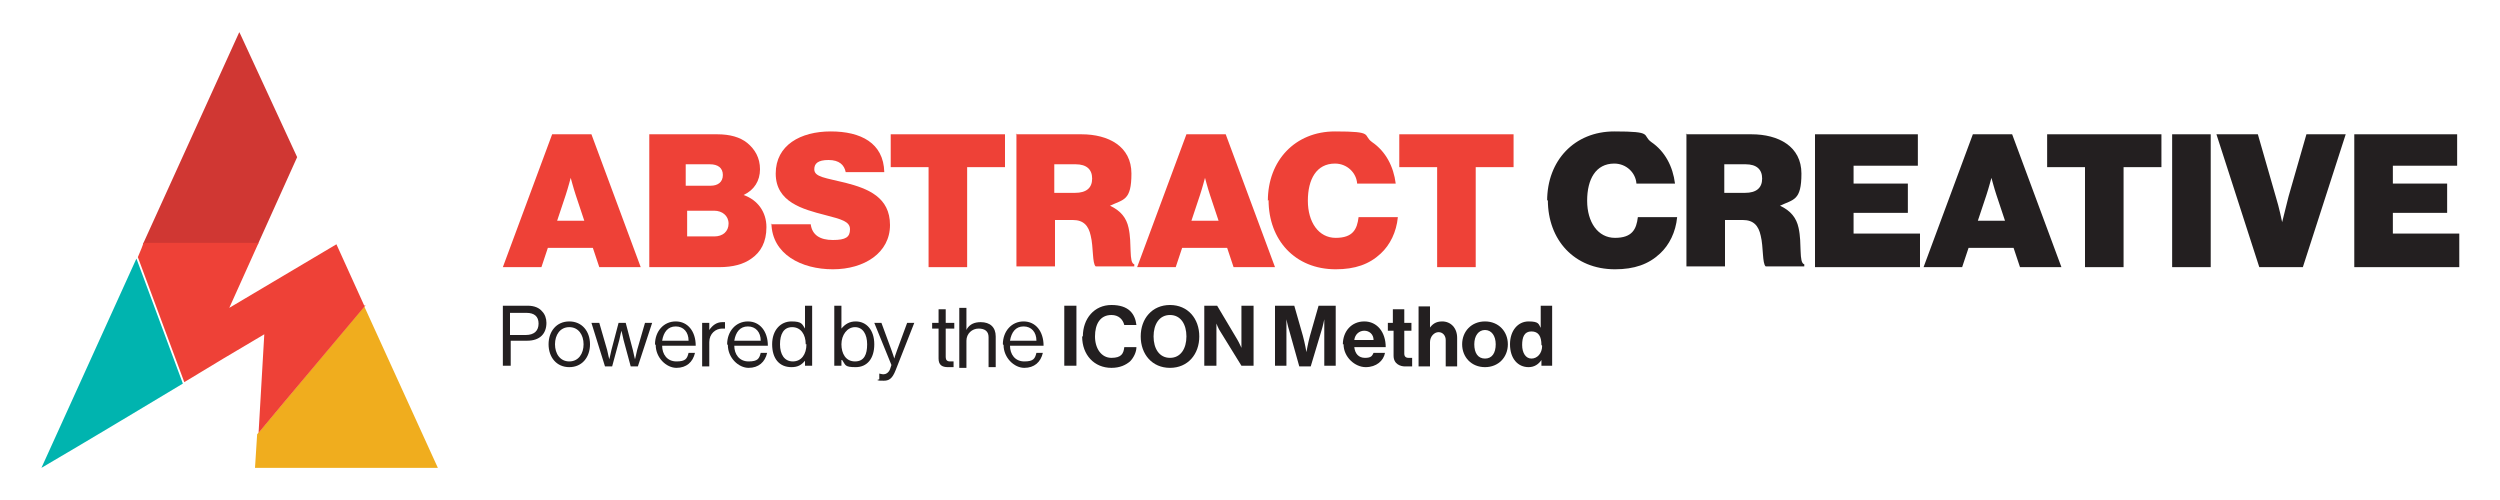
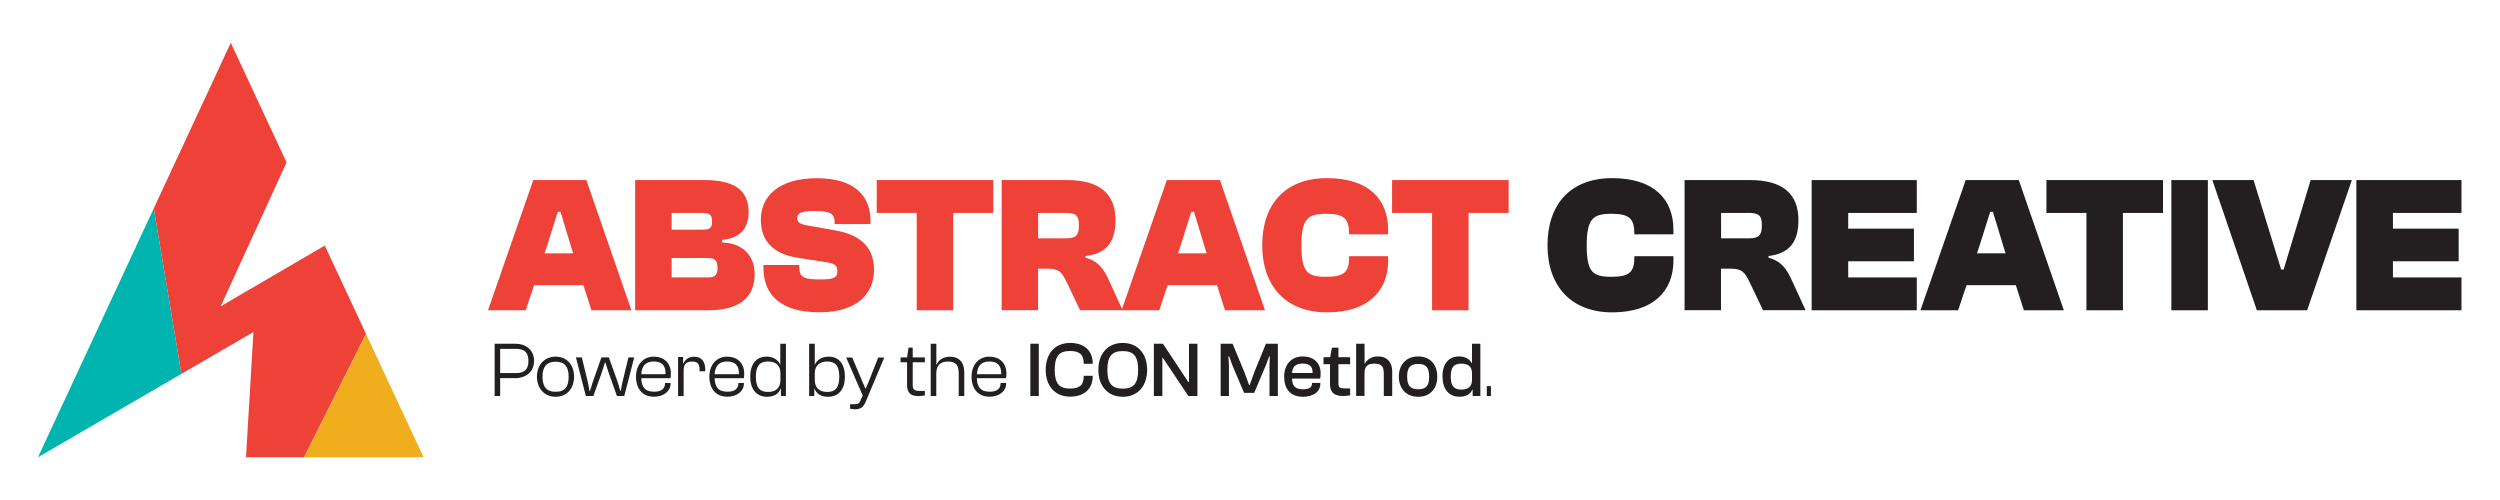
<svg xmlns="http://www.w3.org/2000/svg" id="Layer_1" version="1.1" viewBox="0 0 350 70">
  <defs>
    <style>
      .st0 {
-         fill: none;
+         fill: #00b4af;
      }

      .st1 {
-         fill: #00b4af;
+         fill: #231f20;
      }

      .st2 {
-         fill: #231f20;
+         fill: #f0ad1e;
      }

      .st3 {
-         fill: #d03733;
-       }
- 
-       .st4 {
-         fill: #f0ad1e;
-       }
- 
-       .st5 {
        fill: #ee4137;
      }
    </style>
  </defs>
  <g>
-     <path class="st2" d="M70.4,42.8h3.5c.9,0,1.6.3,2,.8.4.4.6,1,.6,1.6,0,1.5-.9,2.5-2.7,2.5h-2.3v3.5h-1.1v-8.4ZM71.4,46.9h2.2c1.2,0,1.8-.6,1.8-1.6s-.6-1.5-1.7-1.5h-2.3v3.1Z" />
-     <path class="st2" d="M76.8,48.2c0-1.8,1.1-3.2,2.9-3.2s2.9,1.4,2.9,3.2-1.1,3.2-2.9,3.2-2.9-1.4-2.9-3.2ZM81.7,48.2c0-1.3-.7-2.4-2-2.4s-2,1.1-2,2.4.7,2.4,2,2.4,2-1.1,2-2.4Z" />
-     <path class="st2" d="M82.9,45.2h1l1.1,3.8c.1.5.3,1.3.3,1.3h0s.2-.8.3-1.3l1-3.8h1l1,3.8c.1.5.3,1.3.3,1.3h0s.2-.8.3-1.3l1.1-3.8h1l-2,6.1h-1l-1-3.7c-.1-.5-.3-1.3-.3-1.3h0s-.2.8-.3,1.3l-1,3.7h-1l-1.9-6.1Z" />
-     <path class="st2" d="M91.7,48.2c0-1.8,1.2-3.2,2.9-3.2s2.8,1.4,2.8,3.4h-4.7c0,1.2.7,2.2,2,2.2s1.5-.4,1.7-1.2h.9c-.3,1.3-1.2,2.1-2.6,2.1s-2.9-1.4-2.9-3.2ZM92.7,47.7h3.7c0-1.2-.7-2-1.8-2s-1.7.8-1.9,2Z" />
-     <path class="st2" d="M99.3,46.2h0c.4-.6,1-1.1,1.8-1.1s.3,0,.4,0v.9h0c-.1,0-.2,0-.4,0-.9,0-1.8.7-1.8,1.9v3.4h-1v-6.1h1v1Z" />
-     <path class="st2" d="M101.8,48.2c0-1.8,1.2-3.2,2.9-3.2s2.8,1.4,2.8,3.4h-4.7c0,1.2.7,2.2,2,2.2s1.5-.4,1.7-1.2h.9c-.3,1.3-1.2,2.1-2.6,2.1s-2.9-1.4-2.9-3.2ZM102.8,47.7h3.7c0-1.2-.7-2-1.8-2s-1.7.8-1.9,2Z" />
-     <path class="st2" d="M108.1,48.2c0-2,1.2-3.2,2.7-3.2s1.5.4,1.9,1h0v-3.2h1v8.4h-1v-.7h0c-.5.6-1,.9-1.9.9-1.7,0-2.7-1.2-2.7-3.2ZM112.8,48.2c0-1.4-.7-2.4-1.9-2.4s-1.7,1-1.7,2.4.6,2.4,1.8,2.4,1.9-1,1.9-2.4Z" />
-     <path class="st2" d="M117.8,50.4h0v.8h-1v-8.4h1v3.2h0c.5-.6,1.1-1,2-1,1.5,0,2.6,1.2,2.6,3.2s-1,3.2-2.6,3.2-1.4-.3-1.9-1ZM121.4,48.2c0-1.4-.6-2.4-1.7-2.4s-1.9,1.1-1.9,2.4.6,2.4,1.9,2.4,1.7-1,1.7-2.4Z" />
-     <path class="st2" d="M123.1,53.1v-.8h0c.1,0,.3.1.6.1s.7-.2.9-.7l.2-.6-2.4-5.9h1l1.4,3.8c.2.5.4,1.2.4,1.2h0s.2-.7.4-1.2l1.4-3.8h1l-2.6,6.6c-.5,1.3-1,1.5-1.7,1.5s-.6,0-.9-.1Z" />
-     <path class="st2" d="M130.5,45.2h.9v-1.9h1v1.9h1.2v.8h-1.2v4c0,.4.2.6.6.6s.4,0,.5,0h0v.8c-.2,0-.5,0-.8,0-.8,0-1.3-.3-1.3-1.2v-4.2h-.9v-.8Z" />
-     <path class="st2" d="M135.4,46h0c.4-.6,1-.9,1.9-.9,1.3,0,2.1.7,2.1,2v4.3h-1v-4.2c0-.8-.5-1.2-1.4-1.2s-1.7.7-1.7,1.7v3.8h-1v-8.4h1v3.1Z" />
-     <path class="st2" d="M140.4,48.2c0-1.8,1.2-3.2,2.9-3.2s2.8,1.4,2.8,3.4h-4.7c0,1.2.7,2.2,2,2.2s1.5-.4,1.7-1.2h.9c-.3,1.3-1.2,2.1-2.6,2.1s-2.9-1.4-2.9-3.2ZM141.4,47.7h3.7c0-1.2-.7-2-1.8-2s-1.7.8-1.9,2Z" />
-     <path class="st2" d="M149,42.8h1.7v8.4h-1.7v-8.4Z" />
-     <path class="st2" d="M151.6,47.1c0-2.5,1.6-4.4,4-4.4s3.3,1.2,3.5,2.8h-1.7c-.2-.8-.8-1.4-1.8-1.4-1.6,0-2.3,1.3-2.3,3s.9,3,2.3,3,1.7-.6,1.8-1.5h1.7c0,.7-.4,1.5-.9,2-.6.5-1.4.9-2.6.9-2.4,0-4.1-1.8-4.1-4.4Z" />
-     <path class="st2" d="M159.7,47.1c0-2.5,1.6-4.4,4.1-4.4s4.1,1.9,4.1,4.4-1.6,4.4-4.1,4.4-4.1-1.9-4.1-4.4ZM166.1,47.1c0-1.7-.8-3-2.3-3s-2.3,1.3-2.3,3,.8,3,2.3,3,2.3-1.3,2.3-3Z" />
-     <path class="st2" d="M168.7,42.8h1.7l2.8,4.7c.3.5.6,1.2.6,1.2h0s0-.9,0-1.5v-4.4h1.7v8.4h-1.7l-2.9-4.7c-.3-.4-.6-1.2-.6-1.2h0s0,.9,0,1.5v4.4h-1.7v-8.4Z" />
-     <path class="st2" d="M178.8,42.8h2.4l1.2,4.2c.3,1.1.5,2.3.5,2.3h0s.2-1.2.5-2.3l1.2-4.2h2.4v8.4h-1.6v-4.8c0-.7,0-1.7,0-1.7h0s-.2,1-.4,1.6l-1.5,5h-1.6l-1.4-5c-.2-.6-.4-1.6-.4-1.6h0s0,1.1,0,1.7v4.8h-1.6v-8.4Z" />
-     <path class="st2" d="M188,48.2c0-1.8,1.2-3.2,3-3.2s3,1.5,3,3.6h-4.4c.1.9.6,1.5,1.5,1.5s1-.3,1.2-.7h1.6c-.2,1.1-1.2,2-2.7,2s-3.1-1.4-3.1-3.2ZM189.6,47.6h2.7c0-.8-.6-1.3-1.3-1.3s-1.3.5-1.4,1.3Z" />
-     <path class="st2" d="M194.2,45.2h.8v-1.9h1.6v1.9h1v1.1h-1v3.2c0,.4.2.6.6.6s.5,0,.5,0v1.2s-.4,0-1,0-1.6-.3-1.6-1.5v-3.5h-.8v-1.1Z" />
-     <path class="st2" d="M200.1,46h0c.4-.6.9-1,1.8-1,1.2,0,2.1.9,2.1,2.3v4h-1.6v-3.7c0-.6-.4-1.1-1-1.1s-1.2.6-1.2,1.4v3.4h-1.6v-8.4h1.6v3.2Z" />
-     <path class="st2" d="M204.7,48.2c0-1.8,1.3-3.2,3.2-3.2s3.2,1.4,3.2,3.2-1.3,3.2-3.2,3.2-3.2-1.4-3.2-3.2ZM209.4,48.2c0-1.2-.6-2-1.5-2s-1.5.8-1.5,2,.5,2,1.5,2,1.5-.8,1.5-2Z" />
-     <path class="st2" d="M211.4,48.2c0-1.9,1.1-3.2,2.6-3.2s1.4.4,1.7.9h0v-3.1h1.6v8.4h-1.5v-.8h0c-.4.6-1,1-1.8,1-1.5,0-2.6-1.2-2.6-3.2ZM215.8,48.3c0-1.2-.4-1.9-1.4-1.9s-1.3.8-1.3,1.9.5,1.9,1.3,1.9,1.5-.7,1.5-1.8Z" />
+     <path class="st1" d="M69.25,55.44v-7.32h2.86c1.53,0,2.66.88,2.66,2.4s-1.13,2.42-2.66,2.42h-2.09v2.5h-.78ZM70.02,48.83v3.4h2.21c1.19,0,1.75-.5,1.75-1.7s-.56-1.69-1.75-1.69h-2.21Z" />
+     <path class="st1" d="M75.17,52.74c0-1.64,1.04-2.81,2.62-2.81s2.58,1.17,2.58,2.81-1.01,2.81-2.58,2.81-2.62-1.17-2.62-2.81ZM79.61,52.74c0-1.34-.51-2.1-1.81-2.1s-1.85.75-1.85,2.1.52,2.11,1.85,2.11,1.81-.76,1.81-2.11Z" />
+     <path class="st1" d="M82.02,55.44l-1.39-5.4h.83l.85,3.52.22,1.17h.07l.36-1.17,1.24-3.52h1.04l1.26,3.52.34,1.17h.07l.22-1.17.85-3.52h.81l-1.39,5.4h-1.03l-1.21-3.41-.4-1.28h-.07l-.4,1.28-1.22,3.41h-1.03Z" />
+     <path class="st1" d="M89.04,52.74c0-1.64.97-2.81,2.51-2.81,1.3,0,2.37.79,2.37,2.38,0,.25-.02.49-.05.64h-4.09c.03,1.19.5,1.89,1.79,1.89,1.09,0,1.53-.49,1.53-1.15v-.07h.78v.08c0,1.04-.94,1.84-2.32,1.84-1.66,0-2.52-1.17-2.52-2.81ZM89.78,52.39h3.4c.04-1.28-.59-1.78-1.65-1.78-1.2,0-1.68.69-1.75,1.78Z" />
+     <path class="st1" d="M94.93,55.44v-5.46h.71v.91h.05c.17-.5.7-.95,1.5-.95,1.11,0,1.54.8,1.54,1.73v.31h-.79v-.19c0-.84-.26-1.17-1.04-1.17-.84,0-1.19.38-1.19,1.26v3.57h-.79Z" />
+     <path class="st1" d="M99.31,52.74c0-1.64.97-2.81,2.51-2.81,1.3,0,2.37.79,2.37,2.38,0,.25-.02.49-.05.64h-4.09c.03,1.19.5,1.89,1.79,1.89,1.09,0,1.53-.49,1.53-1.15v-.07h.78v.08c0,1.04-.94,1.84-2.32,1.84-1.66,0-2.52-1.17-2.52-2.81ZM100.05,52.39h3.4c.04-1.28-.59-1.78-1.65-1.78-1.2,0-1.68.69-1.75,1.78Z" />
+     <path class="st1" d="M105.03,52.74c0-1.71.81-2.81,2.28-2.81,1.04,0,1.7.55,1.93,1.14v-2.95h.79v7.32h-.7v-1.04h-.04c-.24.68-.87,1.15-1.89,1.15-1.52,0-2.37-1.1-2.37-2.81ZM107.54,54.87c1.07,0,1.72-.56,1.72-1.66v-.93c0-1.11-.64-1.67-1.72-1.67s-1.72.48-1.72,2.13.64,2.13,1.72,2.13Z" />
+     <path class="st1" d="M113.28,55.44v-7.32h.79v2.95c.24-.59.91-1.14,1.95-1.14,1.48,0,2.27,1.1,2.27,2.81s-.84,2.81-2.36,2.81c-1.02,0-1.66-.47-1.9-1.15h-.03v1.04h-.71ZM115.8,54.87c1.06,0,1.7-.48,1.7-2.13s-.66-2.13-1.7-2.13-1.73.56-1.73,1.67v.93c0,1.1.66,1.66,1.73,1.66Z" />
+     <path class="st1" d="M119.01,57.22v-.63h.61c.49,0,.66-.1.85-.52l.31-.7-2.32-5.32h.85l1.27,3.01.57,1.32h.07l.54-1.32,1.19-3.01h.85l-2.63,6.26c-.35.82-.86.99-1.45.99-.26,0-.55-.04-.7-.08Z" />
+     <path class="st1" d="M126.99,53.91v-3.19h-.91v-.68h.92l.19-1.38h.59v1.38h1.7v.68h-1.7v3.23c0,.63.3.78.99.78h.71v.63c-.19.03-.52.09-.92.09-.99,0-1.57-.39-1.57-1.54Z" />
+     <path class="st1" d="M130.3,55.44v-7.32h.79v2.93h.04c.21-.51.76-1.11,1.86-1.11,1.41,0,2.01.94,2.01,2.17v3.33h-.78v-3.14c0-1.17-.39-1.68-1.49-1.68s-1.65.5-1.65,1.72v3.1h-.79Z" />
+     <path class="st1" d="M136.02,52.74c0-1.64.97-2.81,2.51-2.81,1.3,0,2.37.79,2.37,2.38,0,.25-.02.49-.05.64h-4.09c.03,1.19.5,1.89,1.79,1.89,1.09,0,1.53-.49,1.53-1.15v-.07h.78v.08c0,1.04-.94,1.84-2.32,1.84-1.66,0-2.52-1.17-2.52-2.81ZM136.77,52.39h3.4c.04-1.28-.59-1.78-1.65-1.78-1.2,0-1.68.69-1.75,1.78Z" />
+     <path class="st1" d="M144.25,55.44v-7.32h1.18v7.32h-1.18Z" />
+     <path class="st1" d="M146.4,51.78c0-2.28,1.29-3.77,3.42-3.77,1.97,0,3.16,1.09,3.16,2.85v.07h-1.26v-.07c0-1.2-.56-1.72-1.93-1.72-1.52,0-2.13.73-2.13,2.63s.61,2.63,2.13,2.63c1.38,0,1.93-.51,1.93-1.72v-.07h1.26v.07c0,1.76-1.19,2.85-3.16,2.85-2.13,0-3.42-1.49-3.42-3.77Z" />
+     <path class="st1" d="M153.77,51.78c0-2.28,1.33-3.77,3.42-3.77s3.41,1.49,3.41,3.77-1.33,3.77-3.41,3.77-3.42-1.49-3.42-3.77ZM159.34,51.78c0-1.9-.63-2.63-2.15-2.63s-2.16.73-2.16,2.63.64,2.63,2.16,2.63,2.15-.73,2.15-2.63Z" />
+     <path class="st1" d="M161.54,55.44v-7.32h1.27l2.78,4.2.78,1.17h.09v-5.37h1.18v7.32h-1.27l-2.76-4.13-.8-1.19h-.08v5.32h-1.18Z" />
+     <path class="st1" d="M170.89,55.44v-7.32h1.67l1.67,4.02.64,1.75h.09l.63-1.75,1.64-4.02h1.67v7.32h-1.17v-4.33l.04-1.22h-.08l-.46,1.22-1.64,3.89h-1.42l-1.65-3.89-.44-1.22h-.1l.07,1.22v4.33h-1.18Z" />
+     <path class="st1" d="M179.78,52.72c0-1.68,1.01-2.82,2.62-2.82,1.46,0,2.49.87,2.49,2.36,0,.28-.03.58-.07.74h-3.94c.04.99.4,1.5,1.54,1.5.91,0,1.26-.31,1.26-.8v-.09h1.17v.1c0,1.11-.97,1.84-2.44,1.84-1.79,0-2.63-1.14-2.63-2.83ZM180.89,52.22h2.87c.04-.93-.46-1.32-1.39-1.32-1.03,0-1.42.48-1.49,1.32Z" />
+     <path class="st1" d="M186.2,53.77v-2.78h-.91v-.98h.93l.25-1.34h.91v1.34h1.64v.98h-1.64v2.72c0,.57.24.67.97.67h.67v.96c-.23.06-.6.1-.97.1-1.21,0-1.85-.45-1.85-1.67Z" />
+     <path class="st1" d="M189.86,55.44v-7.32h1.18v2.8h.04c.25-.49.83-1.02,1.81-1.02,1.42,0,2.02.93,2.02,2.12v3.42h-1.18v-3.15c0-.97-.31-1.38-1.3-1.38s-1.4.37-1.4,1.4v3.12h-1.18Z" />
+     <path class="st1" d="M195.84,52.72c0-1.68,1.04-2.82,2.71-2.82s2.67,1.14,2.67,2.82-1,2.83-2.67,2.83-2.71-1.14-2.71-2.83ZM200.08,52.72c0-1.21-.39-1.77-1.53-1.77s-1.55.56-1.55,1.77.4,1.78,1.55,1.78,1.53-.56,1.53-1.78Z" />
+     <path class="st1" d="M201.94,52.72c0-1.72.83-2.82,2.33-2.82.96,0,1.54.46,1.78.95h.03v-2.73h1.17v7.32h-1.08v-.9h-.04c-.26.62-.86,1-1.79,1-1.55,0-2.39-1.1-2.39-2.83ZM204.59,54.54c.96,0,1.49-.43,1.49-1.33v-.97c0-.91-.52-1.33-1.49-1.33-1.04,0-1.48.48-1.48,1.81s.43,1.82,1.48,1.82Z" />
+     <path class="st1" d="M208.15,55.44v-1.38h.58v1.38h-.58Z" />
  </g>
  <g>
-     <path class="st5" d="M77.3,18.8h5.5l6.9,18.6h-5.8l-.9-2.7h-6.3l-.9,2.7h-5.4l6.9-18.6ZM78,30.9h3.8l-1.2-3.6c-.3-.9-.7-2.4-.7-2.4h0s-.4,1.5-.7,2.4l-1.2,3.6Z" />
-     <path class="st5" d="M90.8,18.8h9.6c1.8,0,3.2.4,4.2,1.2,1.1.9,1.8,2.1,1.8,3.7s-.8,2.9-2.3,3.6h0c2,.7,3.2,2.4,3.2,4.5s-.8,3.5-2.1,4.4c-1.1.8-2.6,1.2-4.5,1.2h-9.8v-18.6ZM99.5,26c1,0,1.7-.5,1.7-1.5s-.7-1.5-1.8-1.5h-3.4v3h3.4ZM100,33.1c1.2,0,2-.7,2-1.8s-.9-1.8-2-1.8h-3.8v3.6h3.9Z" />
-     <path class="st5" d="M107.9,31.4h5.6c.2,1.5,1.3,2.2,3.1,2.2s2.4-.4,2.4-1.5-1.2-1.4-3.5-2c-3.1-.8-6.9-1.8-6.9-5.8s3.5-5.9,7.7-5.9,7.4,1.6,7.5,5.7h-5.4c-.2-1-.9-1.7-2.4-1.7s-2,.5-2,1.3c0,1.1,1.6,1.2,4.4,1.9,3.1.8,6.2,2,6.2,5.9s-3.6,6.2-8,6.2-8.5-2.1-8.6-6.4Z" />
-     <path class="st5" d="M124.7,18.8h16v4.6h-5.3v14h-5.4v-14h-5.3v-4.6Z" />
-     <path class="st5" d="M142.2,18.8h9.2c3.8,0,7,1.7,7,5.5s-1.1,3.6-3,4.5h0c1.5.7,2.3,1.7,2.6,3.1.5,2.2,0,4.9.8,5.1v.3h-5.4c-.5-.4-.3-2.7-.7-4.3-.3-1.4-1-2.2-2.5-2.2h-2.5v6.5h-5.4v-18.6ZM147.6,27h2.9c1.6,0,2.4-.7,2.4-2s-.8-2-2.3-2h-3v4Z" />
-     <path class="st5" d="M166.1,18.8h5.5l6.9,18.6h-5.8l-.9-2.7h-6.3l-.9,2.7h-5.4l6.9-18.6ZM166.8,30.9h3.8l-1.2-3.6c-.3-.9-.7-2.4-.7-2.4h0s-.4,1.5-.7,2.4l-1.2,3.6Z" />
-     <path class="st5" d="M177.5,28.1c0-5.6,3.8-9.7,9.4-9.7s3.8.5,5.2,1.5c1.9,1.3,3,3.4,3.3,5.8h-5.4c-.1-1.5-1.4-2.8-3.1-2.8-2.6,0-3.8,2.2-3.8,5.2s1.5,5.2,3.9,5.2,3-1.2,3.2-2.9h5.5c-.2,2.1-1.1,3.9-2.4,5.1-1.6,1.5-3.6,2.2-6.3,2.2-5.7,0-9.4-4.1-9.4-9.7Z" />
-     <path class="st5" d="M195.9,18.8h16v4.6h-5.3v14h-5.4v-14h-5.3v-4.6Z" />
-     <path class="st2" d="M216.6,28.1c0-5.6,3.8-9.7,9.4-9.7s3.8.5,5.2,1.5c1.9,1.3,3,3.4,3.3,5.8h-5.4c-.1-1.5-1.4-2.8-3.1-2.8-2.6,0-3.8,2.2-3.8,5.2s1.5,5.2,3.9,5.2,3-1.2,3.2-2.9h5.5c-.2,2.1-1.1,3.9-2.4,5.1-1.6,1.5-3.6,2.2-6.3,2.2-5.7,0-9.4-4.1-9.4-9.7Z" />
-     <path class="st2" d="M236,18.8h9.2c3.8,0,7,1.7,7,5.5s-1.1,3.6-3,4.5h0c1.5.7,2.3,1.7,2.6,3.1.5,2.2,0,4.9.8,5.1v.3h-5.4c-.5-.4-.3-2.7-.7-4.3-.3-1.4-1-2.2-2.5-2.2h-2.5v6.5h-5.4v-18.6ZM241.4,27h2.9c1.6,0,2.4-.7,2.4-2s-.8-2-2.3-2h-3v4Z" />
-     <path class="st2" d="M254,18.8h14.5v4.4h-9v2.5h7.6v4.1h-7.6v2.9h9.3v4.7h-14.7v-18.6Z" />
-     <path class="st2" d="M276.2,18.8h5.5l6.9,18.6h-5.8l-.9-2.7h-6.3l-.9,2.7h-5.4l6.9-18.6ZM276.9,30.9h3.8l-1.2-3.6c-.3-.9-.7-2.4-.7-2.4h0s-.4,1.5-.7,2.4l-1.2,3.6Z" />
-     <path class="st2" d="M286.6,18.8h16v4.6h-5.3v14h-5.4v-14h-5.3v-4.6Z" />
-     <path class="st2" d="M304.1,18.8h5.4v18.6h-5.4v-18.6Z" />
-     <path class="st2" d="M310.5,18.8h5.6l2.5,8.7c.5,1.6.9,3.6.9,3.6h0s.5-2,.9-3.6l2.5-8.7h5.5l-6,18.6h-6.1l-6-18.6Z" />
-     <path class="st2" d="M329.5,18.8h14.5v4.4h-9v2.5h7.6v4.1h-7.6v2.9h9.3v4.7h-14.7v-18.6Z" />
+     <path class="st3" d="M68.32,43.44l6.34-18.23h7.43l6.31,18.23h-5.6l-1.12-3.51h-6.91l-1.17,3.51h-5.28ZM76.24,35.47h4l-.33-1.06-1.44-4.76h-.38l-1.5,4.76-.35,1.06Z" />
+     <path class="st3" d="M88.92,43.44v-18.23h9.69c4.16,0,6.2,1.39,6.2,4.49,0,2.28-1.22,3.67-3.73,3.89v.35c3.07.11,4.57,1.99,4.57,4.44,0,3.18-2.04,5.06-6.5,5.06h-10.23ZM94.03,32.15h4.3c1.06,0,1.36-.24,1.36-1.17,0-.98-.41-1.17-1.47-1.17h-4.19v2.34ZM94.03,38.84h4.92c.98,0,1.5-.13,1.5-1.33s-.46-1.39-1.5-1.39h-4.92v2.72Z" />
+     <path class="st3" d="M106.87,37.45v-.35h5.03v.22c0,1.5.54,1.8,2.99,1.8,1.93,0,2.34-.3,2.34-1.09,0-.84-.27-1.11-1.52-1.31l-3.97-.62c-3.7-.57-5.22-2.53-5.22-5.36,0-3.24,2.48-5.79,7.84-5.79s7.51,2.56,7.51,5.96v.46h-5.03v-.33c0-1.06-.52-1.5-2.8-1.5-1.93,0-2.42.33-2.42,1.01,0,.57.35.82,1.41,1.01l3.97.71c3.86.68,5.36,2.69,5.36,5.52,0,3.18-2.18,5.93-7.64,5.93s-7.84-2.45-7.84-6.26Z" />
+     <path class="st3" d="M128.34,43.44v-13.63h-5.6v-4.6h16.32v4.6h-5.61v13.63h-5.11Z" />
+     <path class="st3" d="M140.23,43.44v-18.23h9.17c4.6,0,6.77,1.96,6.77,5.6,0,2.88-1.11,4.68-4.19,5.03v.24c1.85.49,2.58,1.66,3.29,3.21l1.9,4.14h-5.96l-1.8-3.78c-.76-1.58-1.12-2.04-2.83-2.04h-1.25v5.82h-5.11ZM145.34,33.37h3.86c1.44,0,1.85-.41,1.85-1.85,0-1.33-.41-1.71-1.85-1.71h-3.86v3.56Z" />
+     <path class="st3" d="M157.02,43.44l6.34-18.23h7.43l6.31,18.23h-5.6l-1.12-3.51h-6.91l-1.17,3.51h-5.28ZM164.93,35.47h4l-.33-1.06-1.44-4.76h-.38l-1.5,4.76-.35,1.06Z" />
+     <path class="st3" d="M176.71,34.33c0-5.69,3.18-9.39,9.06-9.39s8.57,2.99,8.57,7.24v.63h-5.47v-.08c0-2.1-.68-2.8-3.21-2.8s-3.46.63-3.46,4.41.84,4.41,3.46,4.41,3.21-.71,3.21-2.8v-.08h5.47v.62c0,4.25-2.8,7.24-8.57,7.24s-9.06-3.7-9.06-9.39Z" />
+     <path class="st3" d="M200.49,43.44v-13.63h-5.6v-4.6h16.32v4.6h-5.61v13.63h-5.11Z" />
+     <path class="st1" d="M216.65,34.33c0-5.69,3.18-9.39,9.06-9.39s8.57,2.99,8.57,7.24v.63h-5.47v-.08c0-2.1-.68-2.8-3.21-2.8s-3.46.63-3.46,4.41.84,4.41,3.46,4.41,3.21-.71,3.21-2.8v-.08h5.47v.62c0,4.25-2.8,7.24-8.57,7.24s-9.06-3.7-9.06-9.39Z" />
+     <path class="st1" d="M235.84,43.44v-18.23h9.17c4.6,0,6.77,1.96,6.77,5.6,0,2.88-1.11,4.68-4.19,5.03v.24c1.85.49,2.58,1.66,3.29,3.21l1.9,4.14h-5.96l-1.8-3.78c-.76-1.58-1.12-2.04-2.83-2.04h-1.25v5.82h-5.11ZM240.95,33.37h3.86c1.44,0,1.85-.41,1.85-1.85,0-1.33-.41-1.71-1.85-1.71h-3.86v3.56Z" />
+     <path class="st1" d="M253.63,43.44v-18.23h14.72v4.6h-9.6v2.2h9.2v4.57h-9.2v2.26h9.6v4.6h-14.72Z" />
+     <path class="st1" d="M268.86,43.44l6.34-18.23h7.43l6.31,18.23h-5.6l-1.12-3.51h-6.91l-1.17,3.51h-5.28ZM276.78,35.47h4l-.33-1.06-1.44-4.76h-.38l-1.5,4.76-.35,1.06Z" />
+     <path class="st1" d="M292.1,43.44v-13.63h-5.6v-4.6h16.32v4.6h-5.61v13.63h-5.11Z" />
+     <path class="st1" d="M303.99,43.44v-18.23h5.11v18.23h-5.11Z" />
+     <path class="st1" d="M315.96,43.44l-6.23-18.23h5.77l3.86,12.52h.35l3.78-12.52h5.77l-6.26,18.23h-7.05Z" />
+     <path class="st1" d="M329.89,43.44v-18.23h14.72v4.6h-9.6v2.2h9.2v4.57h-9.2v2.26h9.6v4.6h-14.72Z" />
  </g>
  <g>
-     <polygon class="st0" points="39.5 56.6 36 60.8 36 60.8 39.5 56.6" />
-     <polygon class="st3" points="36.1 34.2 41.6 22 33.7 4.9 33.5 4.5 20 34.2 36.1 34.2" />
-     <path class="st1" d="M25.6,53.7l-6.5-17.5-13.3,29.3c7-4.1,13.3-7.9,19.8-11.8Z" />
-     <path class="st4" d="M61.3,65.5l-10.3-22.6-11.5,13.7-3.5,4.2-.3,4.7h25.6Z" />
-     <path class="st5" d="M51,42.8l-3.9-8.6-15,8.9,4.1-9.1h-16.1l-.3.8-.5,1.2,6.5,17.5c3.6-2.2,7.3-4.4,11.2-6.7l-.8,13.8,3.5-4.2,11.5-13.7Z" />
-     <polygon class="st5" points="51 42.8 39.5 56.6 51 42.9 51 42.8" />
+     <polygon class="st0" points="5.32 64.01 25.4 52.34 21.53 29.17 5.32 64.01" />
+     <polygon class="st2" points="51.23 46.72 42.55 64.01 59.3 64.01 51.23 46.72" />
+     <polygon class="st3" points="45.47 34.38 30.9 42.88 40.12 22.74 32.31 5.99 21.53 29.17 25.4 52.34 35.48 46.49 34.44 64.01 42.55 64.01 51.23 46.72 45.47 34.38" />
  </g>
</svg>
